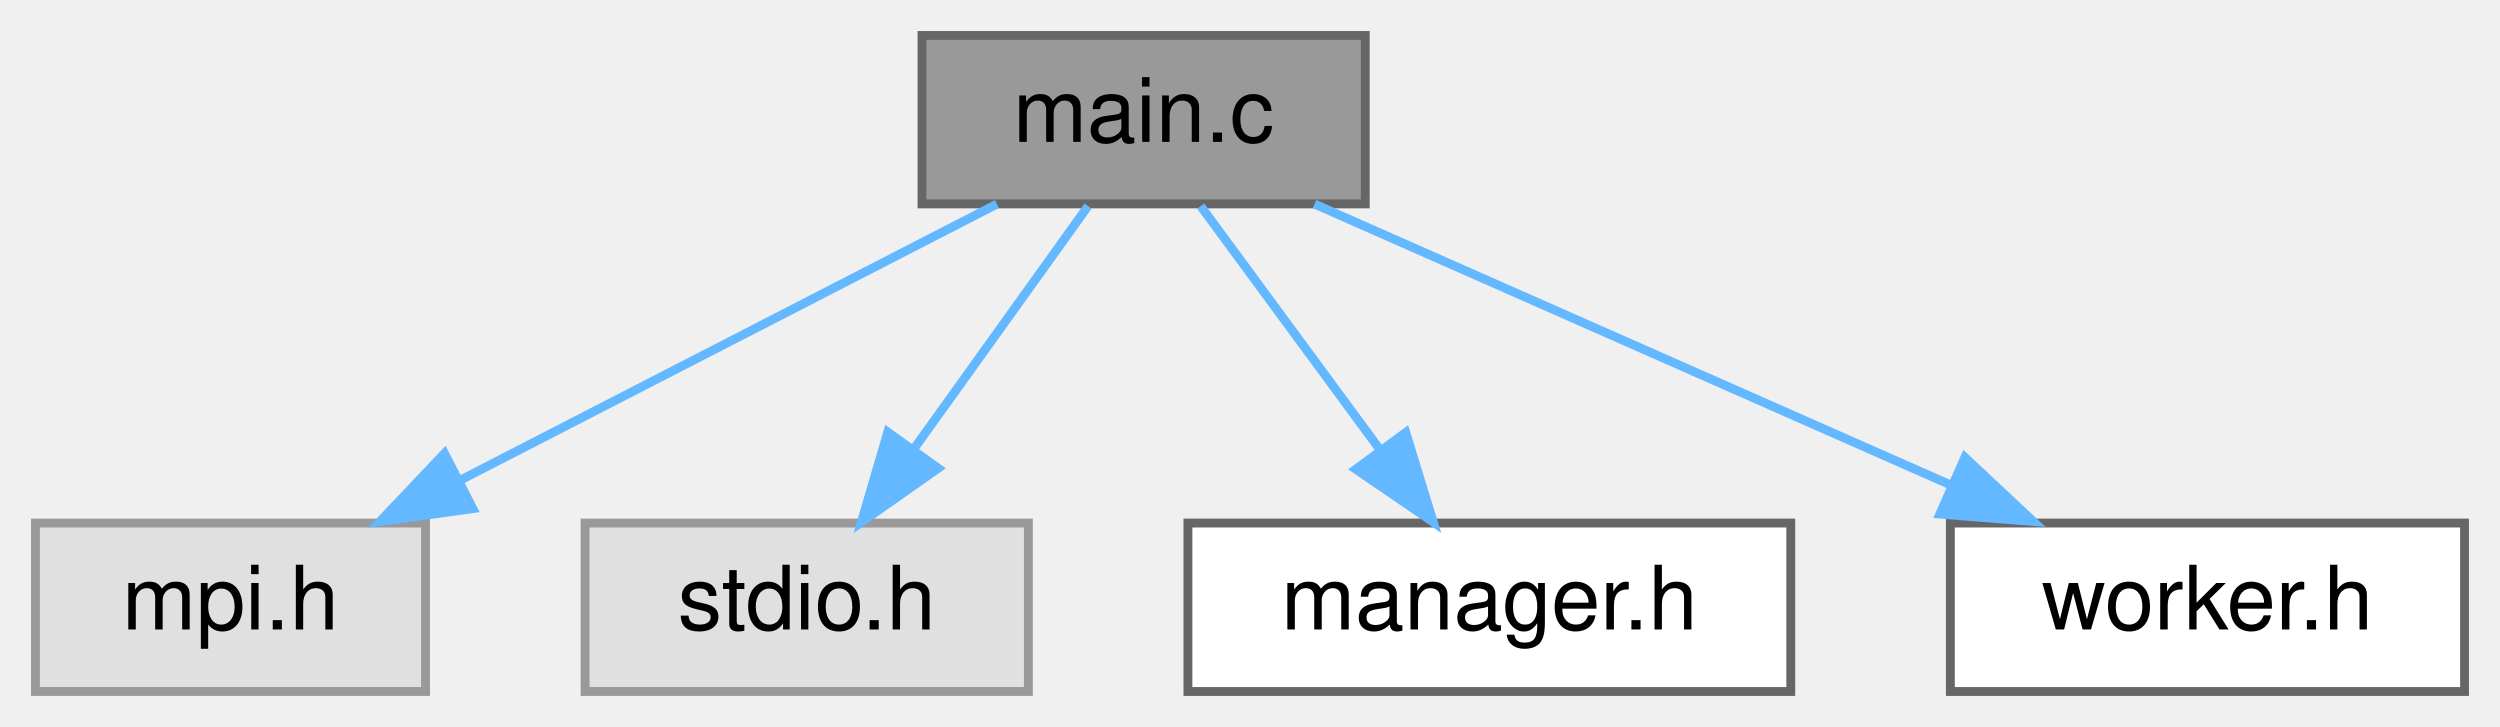
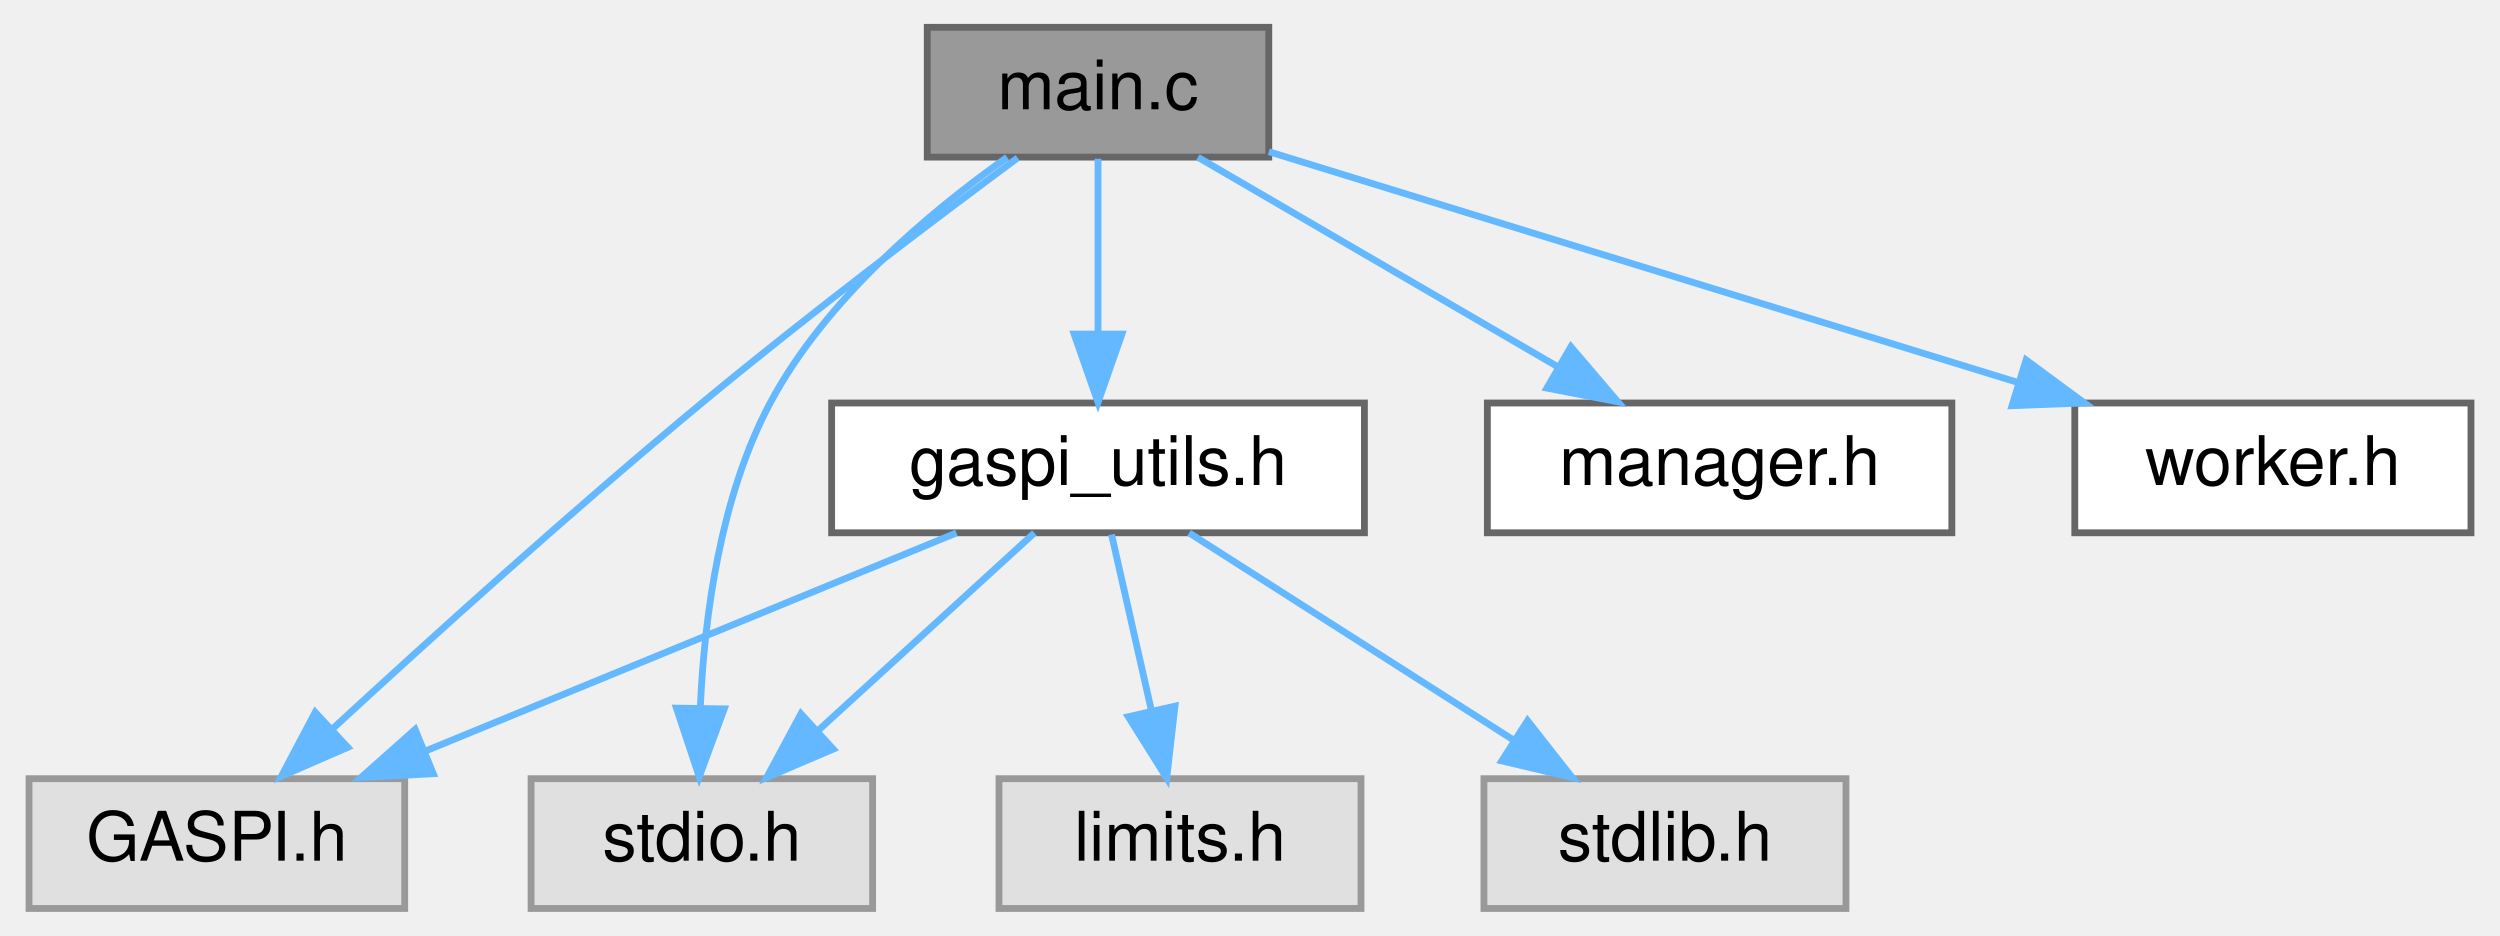
- <svg xmlns="http://www.w3.org/2000/svg" xmlns:xlink="http://www.w3.org/1999/xlink" width="282pt" height="82pt" viewBox="0.00 0.00 282.00 82.00">
-   <g id="graph0" class="graph" transform="scale(1 1) rotate(0) translate(4 78)">
+ <svg xmlns="http://www.w3.org/2000/svg" xmlns:xlink="http://www.w3.org/1999/xlink" width="366pt" height="137pt" viewBox="0.00 0.00 365.50 137.00">
+   <g id="graph0" class="graph" transform="scale(1 1) rotate(0) translate(4 133)">
    <g id="Node000001" class="node">
      <g id="a_Node000001">
-         <a xlink:title="Entry point for the MPI-based document classifier.">
-           <polygon fill="#999999" stroke="#666666" points="150,-74 100,-74 100,-55 150,-55 150,-74" />
-           <text text-anchor="middle" x="125" y="-62" font-family="Helvetica,sans-Serif" font-size="10.00">main.c</text>
+         <a xlink:title="Entry point for the GASPI-based document classifier.">
+           <polygon fill="#999999" stroke="#666666" points="181.5,-129 131.5,-129 131.5,-110 181.5,-110 181.5,-129" />
+           <text text-anchor="middle" x="156.5" y="-117" font-family="Helvetica,sans-Serif" font-size="10.00">main.c</text>
        </a>
      </g>
    </g>
    <g id="Node000002" class="node">
      <g id="a_Node000002">
        <a xlink:title=" ">
-           <polygon fill="#e0e0e0" stroke="#999999" points="44,-19 0,-19 0,0 44,0 44,-19" />
-           <text text-anchor="middle" x="22" y="-7" font-family="Helvetica,sans-Serif" font-size="10.00">mpi.h</text>
+           <polygon fill="#e0e0e0" stroke="#999999" points="55,-19 0,-19 0,0 55,0 55,-19" />
+           <text text-anchor="middle" x="27.5" y="-7" font-family="Helvetica,sans-Serif" font-size="10.00">GASPI.h</text>
        </a>
      </g>
    </g>
    <g id="edge1_Node000001_Node000002" class="edge">
      <g id="a_edge1_Node000001_Node000002">
        <a xlink:title=" ">
-           <path fill="none" stroke="#63b8ff" d="M108.45,-54.98C92.11,-46.57 66.87,-33.59 47.87,-23.81" />
-           <polygon fill="#63b8ff" stroke="#63b8ff" points="49.34,-20.63 38.85,-19.17 46.14,-26.86 49.34,-20.63" />
+           <path fill="none" stroke="#63b8ff" d="M144.74,-109.89C132.88,-101.1 114.13,-86.96 98.5,-74 79.55,-58.3 58.65,-39.4 44.46,-26.32" />
+           <polygon fill="#63b8ff" stroke="#63b8ff" points="46.66,-23.59 36.95,-19.36 41.9,-28.72 46.66,-23.59" />
        </a>
      </g>
    </g>
    <g id="Node000003" class="node">
      <g id="a_Node000003">
        <a xlink:title=" ">
-           <polygon fill="#e0e0e0" stroke="#999999" points="112,-19 62,-19 62,0 112,0 112,-19" />
-           <text text-anchor="middle" x="87" y="-7" font-family="Helvetica,sans-Serif" font-size="10.00">stdio.h</text>
+           <polygon fill="#e0e0e0" stroke="#999999" points="123.5,-19 73.5,-19 73.5,0 123.5,0 123.5,-19" />
+           <text text-anchor="middle" x="98.5" y="-7" font-family="Helvetica,sans-Serif" font-size="10.00">stdio.h</text>
        </a>
      </g>
    </g>
    <g id="edge2_Node000001_Node000003" class="edge">
      <g id="a_edge2_Node000001_Node000003">
        <a xlink:title=" ">
-           <path fill="none" stroke="#63b8ff" d="M118.73,-54.75C113.41,-47.34 105.64,-36.5 99.12,-27.41" />
-           <polygon fill="#63b8ff" stroke="#63b8ff" points="101.83,-25.18 93.16,-19.09 96.14,-29.26 101.83,-25.18" />
+           <path fill="none" stroke="#63b8ff" d="M143.19,-109.98C132.02,-102.07 116.62,-89.24 108.5,-74 101.19,-60.29 98.87,-42.71 98.28,-29.53" />
+           <polygon fill="#63b8ff" stroke="#63b8ff" points="101.78,-29.22 98.12,-19.28 94.78,-29.33 101.78,-29.22" />
        </a>
      </g>
    </g>
    <g id="Node000004" class="node">
      <g id="a_Node000004">
-         <a xlink:href="../../db/d45/manager_8h.html" target="_top" xlink:title="Interface for the manager process.">
-           <polygon fill="white" stroke="#666666" points="198,-19 130,-19 130,0 198,0 198,-19" />
-           <text text-anchor="middle" x="164" y="-7" font-family="Helvetica,sans-Serif" font-size="10.00">manager.h</text>
+         <a xlink:href="../../df/df9/gaspi__utils_8h.html" target="_top" xlink:title="Utility macros and functions for GASPI error handling.">
+           <polygon fill="white" stroke="#666666" points="195.5,-74 117.5,-74 117.5,-55 195.5,-55 195.5,-74" />
+           <text text-anchor="middle" x="156.5" y="-62" font-family="Helvetica,sans-Serif" font-size="10.00">gaspi_utils.h</text>
        </a>
      </g>
    </g>
    <g id="edge3_Node000001_Node000004" class="edge">
      <g id="a_edge3_Node000001_Node000004">
        <a xlink:title=" ">
-           <path fill="none" stroke="#63b8ff" d="M131.44,-54.75C136.89,-47.34 144.86,-36.5 151.56,-27.41" />
-           <polygon fill="#63b8ff" stroke="#63b8ff" points="154.57,-29.22 157.68,-19.09 148.93,-25.07 154.57,-29.22" />
+           <path fill="none" stroke="#63b8ff" d="M156.5,-109.75C156.5,-102.8 156.5,-92.85 156.5,-84.13" />
+           <polygon fill="#63b8ff" stroke="#63b8ff" points="160,-84.09 156.5,-74.09 153,-84.09 160,-84.09" />
+         </a>
+       </g>
+     </g>
+     <g id="Node000007" class="node">
+       <g id="a_Node000007">
+         <a xlink:href="../../db/d45/manager_8h.html" target="_top" xlink:title="Interface for the manager process.">
+           <polygon fill="white" stroke="#666666" points="281.5,-74 213.5,-74 213.5,-55 281.5,-55 281.5,-74" />
+           <text text-anchor="middle" x="247.5" y="-62" font-family="Helvetica,sans-Serif" font-size="10.00">manager.h</text>
+         </a>
+       </g>
+     </g>
+     <g id="edge8_Node000001_Node000007" class="edge">
+       <g id="a_edge8_Node000001_Node000007">
+         <a xlink:title=" ">
+           <path fill="none" stroke="#63b8ff" d="M171.12,-109.98C185.36,-101.69 207.25,-88.94 223.95,-79.22" />
+           <polygon fill="#63b8ff" stroke="#63b8ff" points="225.73,-82.23 232.61,-74.17 222.21,-76.18 225.73,-82.23" />
+         </a>
+       </g>
+     </g>
+     <g id="Node000008" class="node">
+       <g id="a_Node000008">
+         <a xlink:href="../../da/da5/worker_8h.html" target="_top" xlink:title="Interface for worker process.">
+           <polygon fill="white" stroke="#666666" points="357.5,-74 299.5,-74 299.5,-55 357.5,-55 357.5,-74" />
+           <text text-anchor="middle" x="328.5" y="-62" font-family="Helvetica,sans-Serif" font-size="10.00">worker.h</text>
+         </a>
+       </g>
+     </g>
+     <g id="edge9_Node000001_Node000008" class="edge">
+       <g id="a_edge9_Node000001_Node000008">
+         <a xlink:title=" ">
+           <path fill="none" stroke="#63b8ff" d="M181.51,-110.79C210.3,-101.92 257.89,-87.26 291.09,-77.03" />
+           <polygon fill="#63b8ff" stroke="#63b8ff" points="292.37,-80.3 300.9,-74.01 290.31,-73.61 292.37,-80.3" />
+         </a>
+       </g>
+     </g>
+     <g id="edge4_Node000004_Node000002" class="edge">
+       <g id="a_edge4_Node000004_Node000002">
+         <a xlink:title=" ">
+           <path fill="none" stroke="#63b8ff" d="M135.77,-54.98C114.74,-46.34 81.95,-32.87 57.96,-23.02" />
+           <polygon fill="#63b8ff" stroke="#63b8ff" points="59.18,-19.73 48.6,-19.17 56.52,-26.21 59.18,-19.73" />
+         </a>
+       </g>
+     </g>
+     <g id="edge6_Node000004_Node000003" class="edge">
+       <g id="a_edge6_Node000004_Node000003">
+         <a xlink:title=" ">
+           <path fill="none" stroke="#63b8ff" d="M147.18,-54.98C138.69,-47.23 125.94,-35.58 115.62,-26.14" />
+           <polygon fill="#63b8ff" stroke="#63b8ff" points="117.73,-23.33 107.99,-19.17 113.01,-28.5 117.73,-23.33" />
        </a>
      </g>
    </g>
    <g id="Node000005" class="node">
      <g id="a_Node000005">
-         <a xlink:href="../../da/da5/worker_8h.html" target="_top" xlink:title="Interface for worker process.">
-           <polygon fill="white" stroke="#666666" points="274,-19 216,-19 216,0 274,0 274,-19" />
-           <text text-anchor="middle" x="245" y="-7" font-family="Helvetica,sans-Serif" font-size="10.00">worker.h</text>
+         <a xlink:title=" ">
+           <polygon fill="#e0e0e0" stroke="#999999" points="195,-19 142,-19 142,0 195,0 195,-19" />
+           <text text-anchor="middle" x="168.5" y="-7" font-family="Helvetica,sans-Serif" font-size="10.00">limits.h</text>
        </a>
      </g>
    </g>
-     <g id="edge4_Node000001_Node000005" class="edge">
-       <g id="a_edge4_Node000001_Node000005">
+     <g id="edge5_Node000004_Node000005" class="edge">
+       <g id="a_edge5_Node000004_Node000005">
        <a xlink:title=" ">
-           <path fill="none" stroke="#63b8ff" d="M144.28,-54.98C163.67,-46.42 193.81,-33.11 216.07,-23.28" />
-           <polygon fill="#63b8ff" stroke="#63b8ff" points="217.64,-26.41 225.37,-19.17 214.81,-20.01 217.64,-26.41" />
+           <path fill="none" stroke="#63b8ff" d="M158.48,-54.75C160.07,-47.72 162.36,-37.62 164.35,-28.84" />
+           <polygon fill="#63b8ff" stroke="#63b8ff" points="167.76,-29.62 166.56,-19.09 160.93,-28.07 167.76,-29.62" />
+         </a>
+       </g>
+     </g>
+     <g id="Node000006" class="node">
+       <g id="a_Node000006">
+         <a xlink:title=" ">
+           <polygon fill="#e0e0e0" stroke="#999999" points="266,-19 213,-19 213,0 266,0 266,-19" />
+           <text text-anchor="middle" x="239.5" y="-7" font-family="Helvetica,sans-Serif" font-size="10.00">stdlib.h</text>
+         </a>
+       </g>
+     </g>
+     <g id="edge7_Node000004_Node000006" class="edge">
+       <g id="a_edge7_Node000004_Node000006">
+         <a xlink:title=" ">
+           <path fill="none" stroke="#63b8ff" d="M169.84,-54.98C182.59,-46.84 202.05,-34.41 217.17,-24.76" />
+           <polygon fill="#63b8ff" stroke="#63b8ff" points="219.38,-27.5 225.92,-19.17 215.61,-21.6 219.38,-27.5" />
        </a>
      </g>
    </g>
  </g>
</svg>
